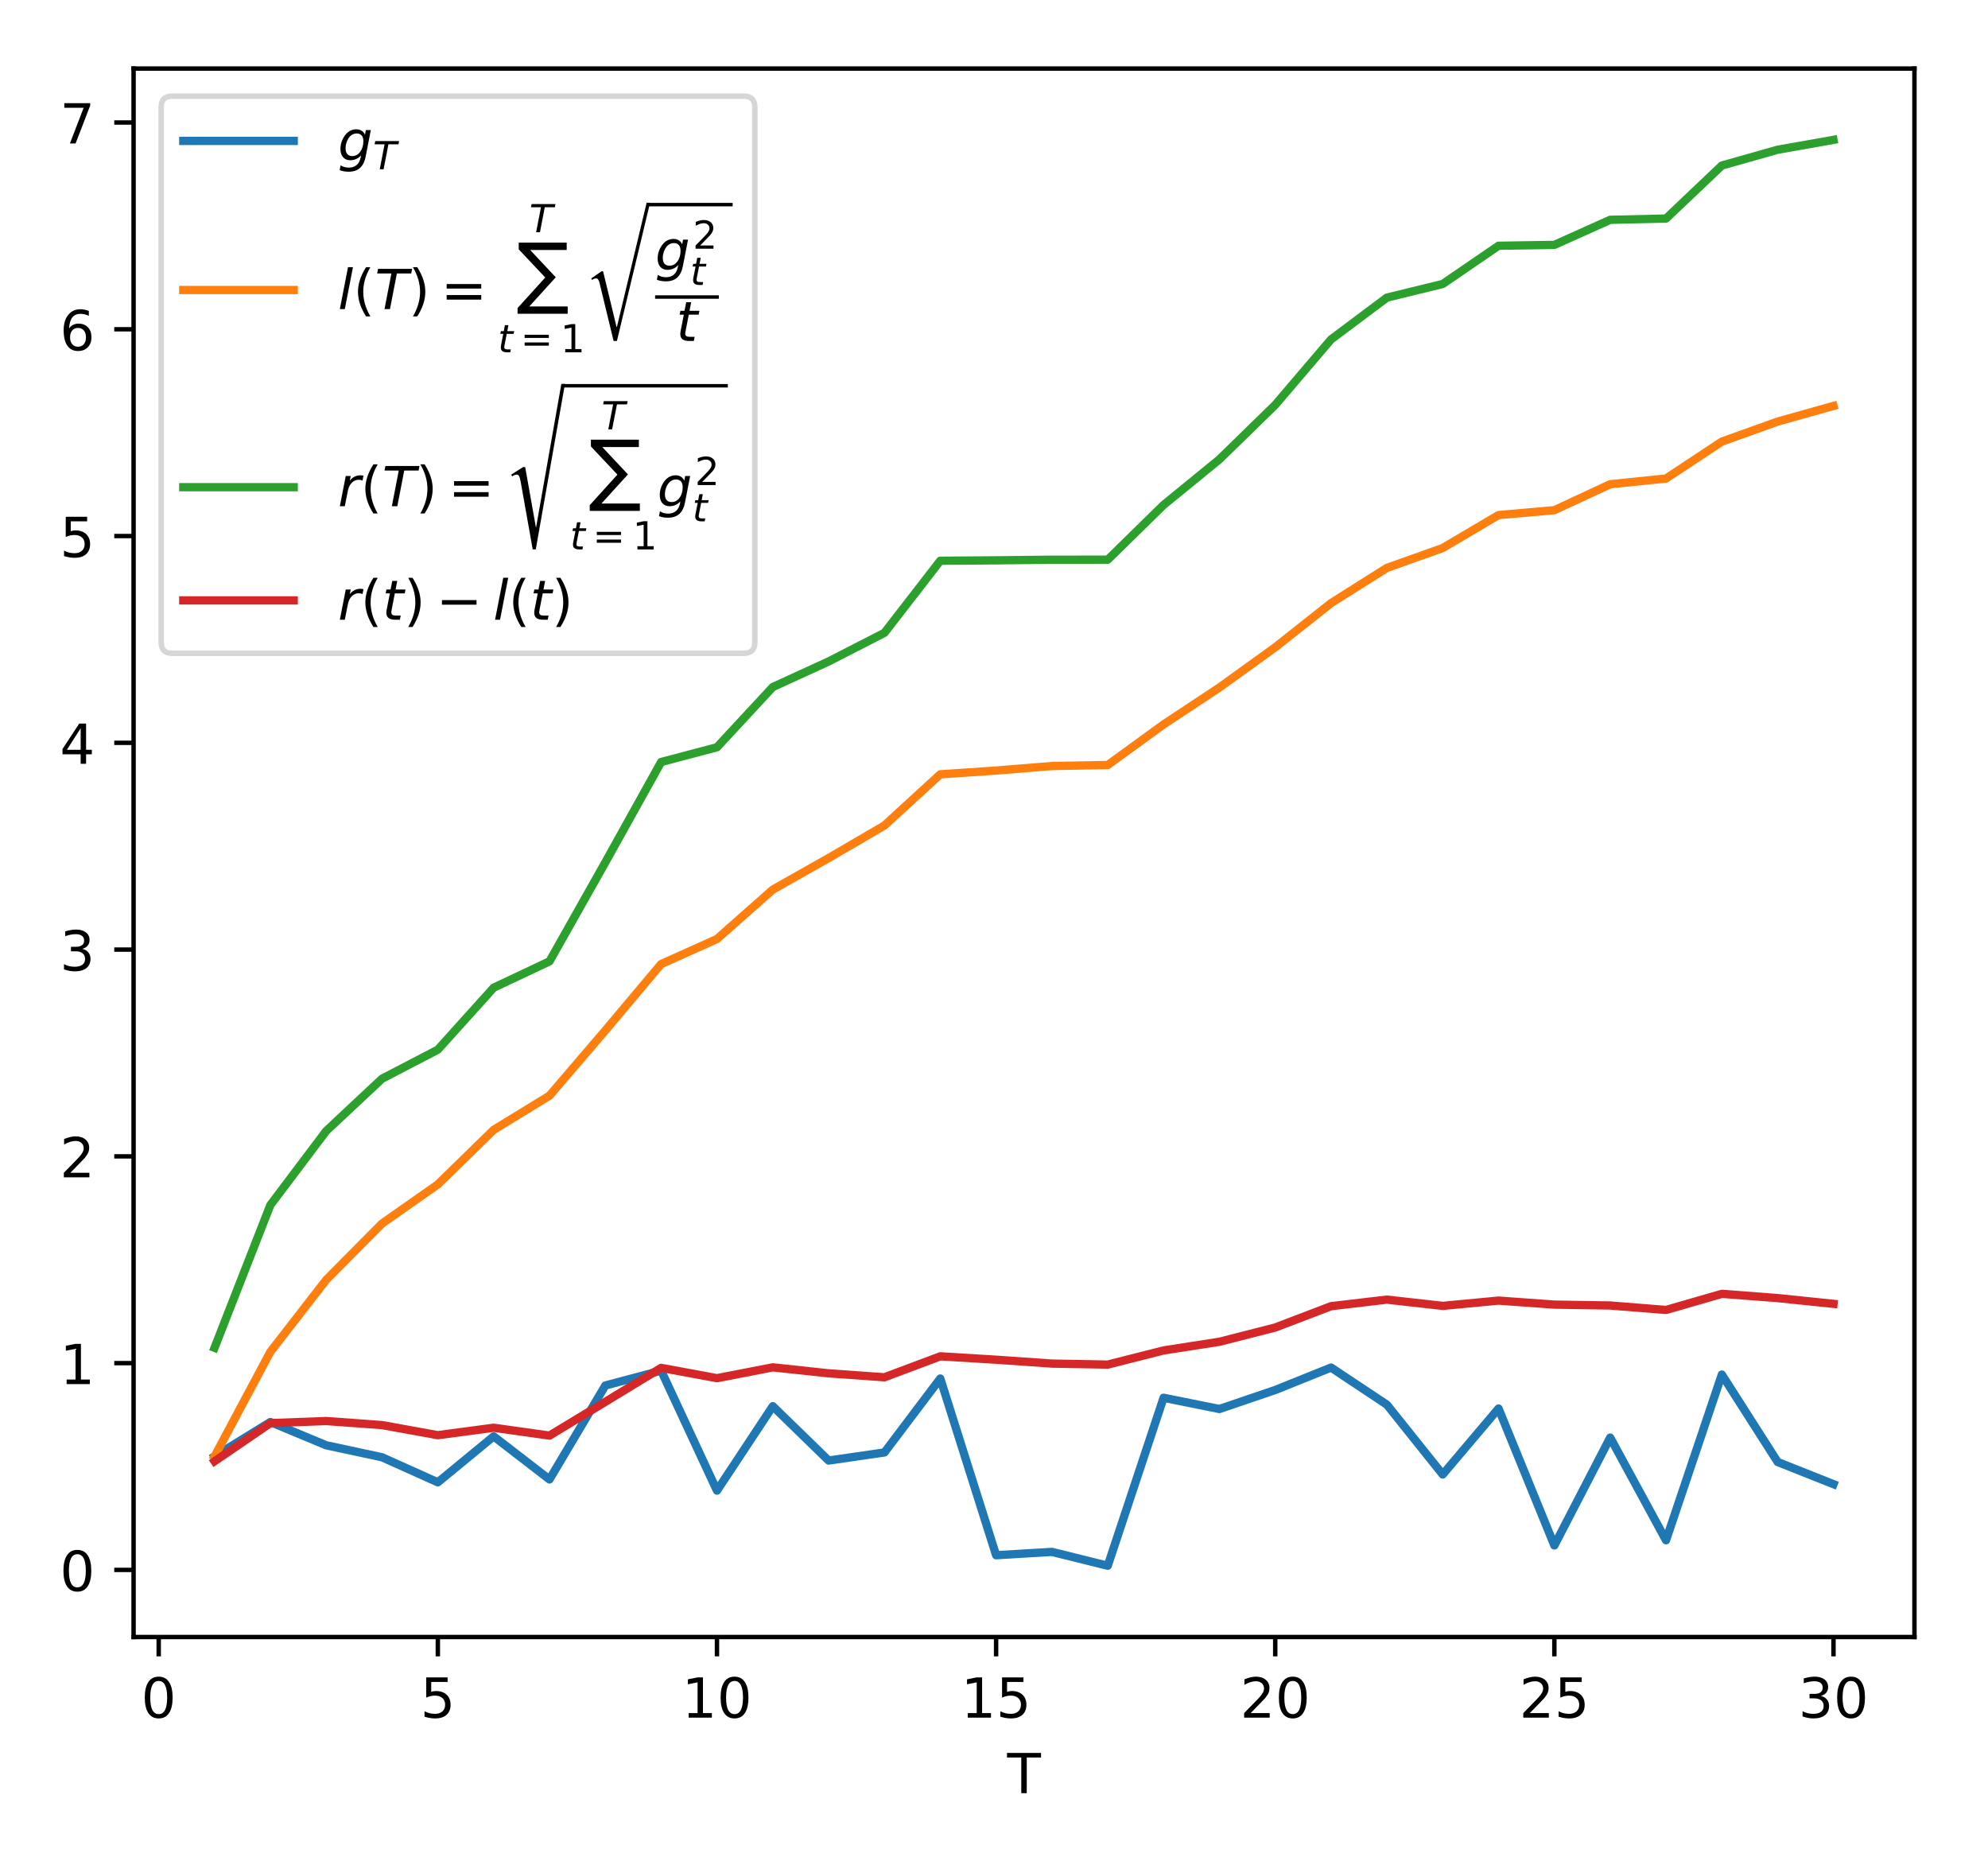
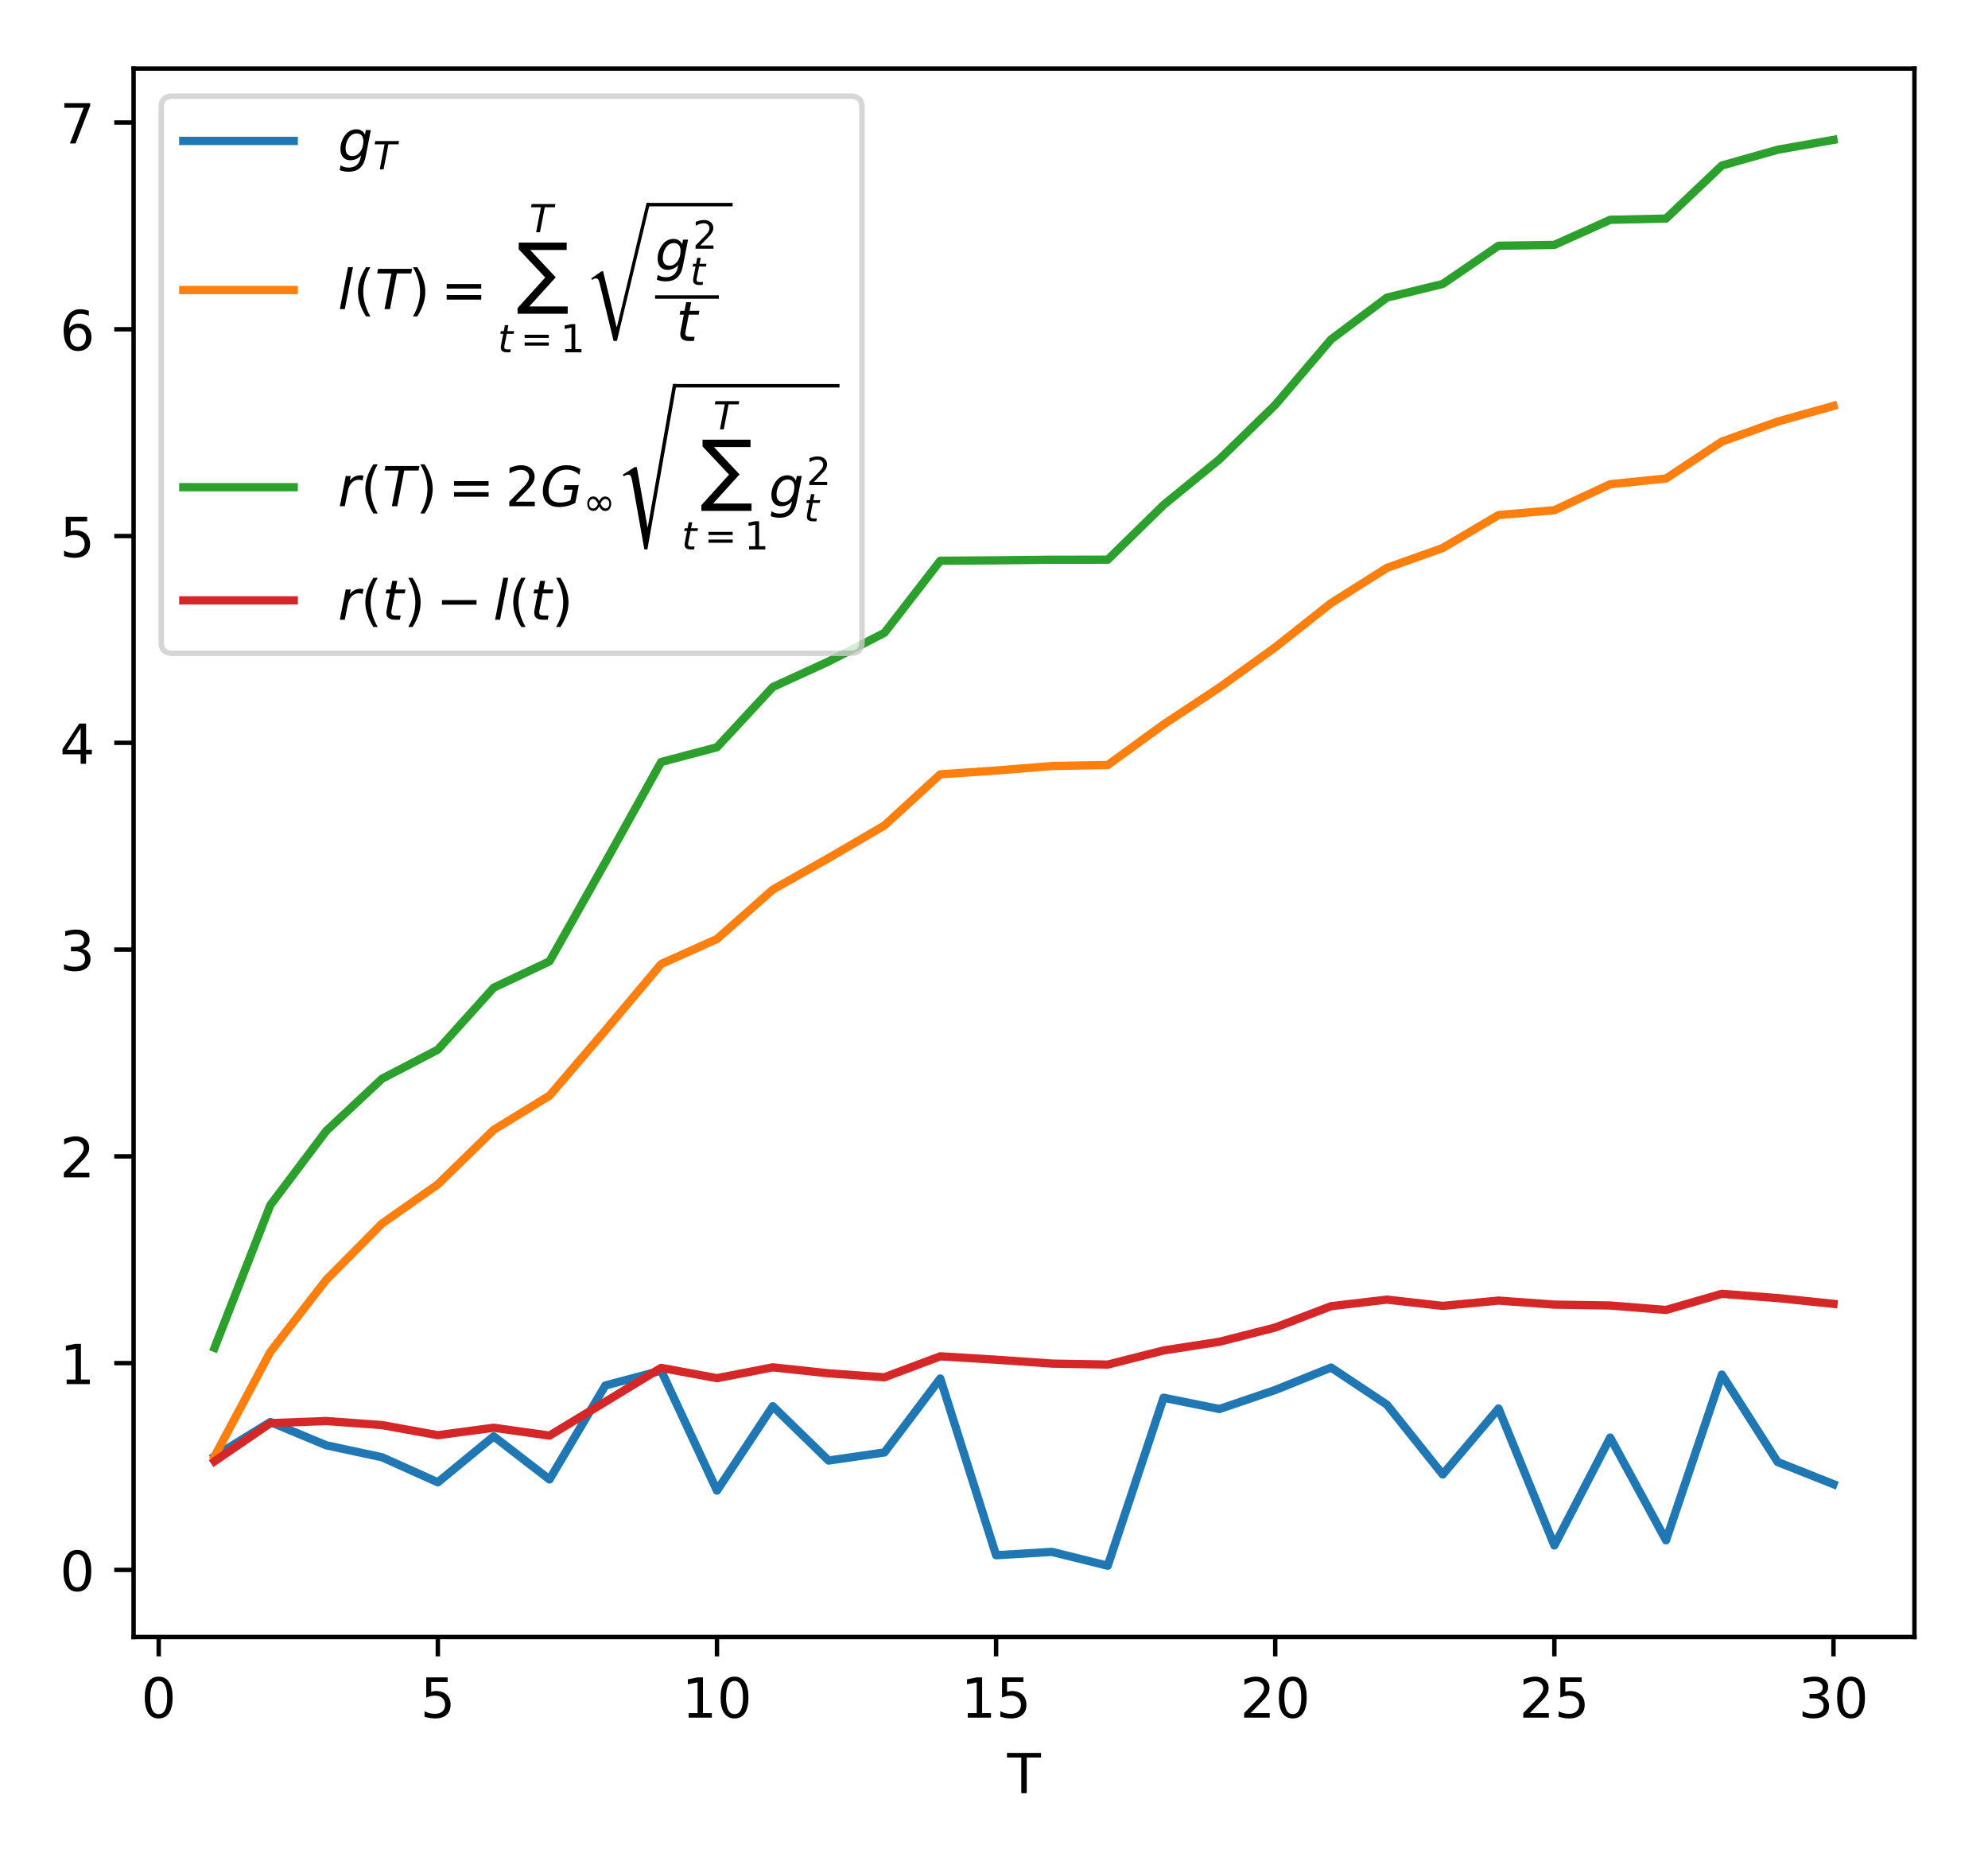
<svg xmlns="http://www.w3.org/2000/svg" xmlns:xlink="http://www.w3.org/1999/xlink" height="335.52pt" version="1.1" viewBox="0 0 360 335.52" width="360pt">
  <defs>
    <style type="text/css">
*{stroke-linecap:butt;stroke-linejoin:round;}
  </style>
  </defs>
  <g id="figure_1">
    <g id="patch_1">
      <path d="M 0 335.52  L 360 335.52  L 360 0  L 0 0  z " style="fill:#ffffff;" />
    </g>
    <g id="axes_1">
      <g id="patch_2">
        <path d="M 24.19 296.413  L 346.68 296.413  L 346.68 12.414  L 24.19 12.414  z " style="fill:#ffffff;" />
      </g>
      <g id="matplotlib.axis_1">
        <g id="xtick_1">
          <g id="line2d_1">
            <defs>
-               <path d="M 0 0  L 0 3.5  " id="m91c0a53d5a" style="stroke:#000000;stroke-width:0.8;" />
-             </defs>
-             <g>
-               <use style="stroke:#000000;stroke-width:0.8;" x="28.739" xlink:href="#m91c0a53d5a" y="296.413" />
+               <path d="M 0 0  L 0 3.5  " id="m182bbb24bb" style="stroke:#000000;stroke-width:0.8;" />
+             </defs>
+             <g>
+               <use style="stroke:#000000;stroke-width:0.8;" x="28.739" xlink:href="#m182bbb24bb" y="296.413" />
            </g>
          </g>
          <g id="text_1">
            <defs>
              <path d="M 31.781 66.406  Q 24.172 66.406 20.328 58.906  Q 16.5 51.422 16.5 36.375  Q 16.5 21.391 20.328 13.891  Q 24.172 6.391 31.781 6.391  Q 39.453 6.391 43.281 13.891  Q 47.125 21.391 47.125 36.375  Q 47.125 51.422 43.281 58.906  Q 39.453 66.406 31.781 66.406  z M 31.781 74.219  Q 44.047 74.219 50.516 64.516  Q 56.984 54.828 56.984 36.375  Q 56.984 17.969 50.516 8.266  Q 44.047 -1.422 31.781 -1.422  Q 19.531 -1.422 13.062 8.266  Q 6.594 17.969 6.594 36.375  Q 6.594 54.828 13.062 64.516  Q 19.531 74.219 31.781 74.219  z " id="DejaVuSans-48" />
            </defs>
            <g transform="translate(25.55798 311.0117)scale(0.1 -0.1)">
              <use xlink:href="#DejaVuSans-48" />
            </g>
          </g>
        </g>
        <g id="xtick_2">
          <g id="line2d_2">
            <g>
-               <use style="stroke:#000000;stroke-width:0.8;" x="79.286" xlink:href="#m91c0a53d5a" y="296.413" />
+               <use style="stroke:#000000;stroke-width:0.8;" x="79.286" xlink:href="#m182bbb24bb" y="296.413" />
            </g>
          </g>
          <g id="text_2">
            <defs>
              <path d="M 10.797 72.906  L 49.516 72.906  L 49.516 64.594  L 19.828 64.594  L 19.828 46.734  Q 21.969 47.469 24.109 47.828  Q 26.266 48.188 28.422 48.188  Q 40.625 48.188 47.75 41.5  Q 54.891 34.812 54.891 23.391  Q 54.891 11.625 47.562 5.094  Q 40.234 -1.422 26.906 -1.422  Q 22.312 -1.422 17.547 -0.641  Q 12.797 0.141 7.719 1.703  L 7.719 11.625  Q 12.109 9.234 16.797 8.062  Q 21.484 6.891 26.703 6.891  Q 35.156 6.891 40.078 11.328  Q 45.016 15.766 45.016 23.391  Q 45.016 31 40.078 35.438  Q 35.156 39.891 26.703 39.891  Q 22.75 39.891 18.812 39.016  Q 14.891 38.141 10.797 36.281  z " id="DejaVuSans-53" />
            </defs>
            <g transform="translate(76.105 311.0117)scale(0.1 -0.1)">
              <use xlink:href="#DejaVuSans-53" />
            </g>
          </g>
        </g>
        <g id="xtick_3">
          <g id="line2d_3">
            <g>
-               <use style="stroke:#000000;stroke-width:0.8;" x="129.833" xlink:href="#m91c0a53d5a" y="296.413" />
+               <use style="stroke:#000000;stroke-width:0.8;" x="129.833" xlink:href="#m182bbb24bb" y="296.413" />
            </g>
          </g>
          <g id="text_3">
            <defs>
              <path d="M 12.406 8.297  L 28.516 8.297  L 28.516 63.922  L 10.984 60.406  L 10.984 69.391  L 28.422 72.906  L 38.281 72.906  L 38.281 8.297  L 54.391 8.297  L 54.391 0  L 12.406 0  z " id="DejaVuSans-49" />
            </defs>
            <g transform="translate(123.4708 311.0117)scale(0.1 -0.1)">
              <use xlink:href="#DejaVuSans-49" />
              <use x="63.623" xlink:href="#DejaVuSans-48" />
            </g>
          </g>
        </g>
        <g id="xtick_4">
          <g id="line2d_4">
            <g>
-               <use style="stroke:#000000;stroke-width:0.8;" x="180.38" xlink:href="#m91c0a53d5a" y="296.413" />
+               <use style="stroke:#000000;stroke-width:0.8;" x="180.38" xlink:href="#m182bbb24bb" y="296.413" />
            </g>
          </g>
          <g id="text_4">
            <g transform="translate(174.0178 311.0117)scale(0.1 -0.1)">
              <use xlink:href="#DejaVuSans-49" />
              <use x="63.623" xlink:href="#DejaVuSans-53" />
            </g>
          </g>
        </g>
        <g id="xtick_5">
          <g id="line2d_5">
            <g>
-               <use style="stroke:#000000;stroke-width:0.8;" x="230.927" xlink:href="#m91c0a53d5a" y="296.413" />
+               <use style="stroke:#000000;stroke-width:0.8;" x="230.927" xlink:href="#m182bbb24bb" y="296.413" />
            </g>
          </g>
          <g id="text_5">
            <defs>
              <path d="M 19.188 8.297  L 53.609 8.297  L 53.609 0  L 7.328 0  L 7.328 8.297  Q 12.938 14.109 22.625 23.891  Q 32.328 33.688 34.812 36.531  Q 39.547 41.844 41.422 45.531  Q 43.312 49.219 43.312 52.781  Q 43.312 58.594 39.234 62.25  Q 35.156 65.922 28.609 65.922  Q 23.969 65.922 18.812 64.312  Q 13.672 62.703 7.812 59.422  L 7.812 69.391  Q 13.766 71.781 18.938 73  Q 24.125 74.219 28.422 74.219  Q 39.75 74.219 46.484 68.547  Q 53.219 62.891 53.219 53.422  Q 53.219 48.922 51.531 44.891  Q 49.859 40.875 45.406 35.406  Q 44.188 33.984 37.641 27.219  Q 31.109 20.453 19.188 8.297  z " id="DejaVuSans-50" />
            </defs>
            <g transform="translate(224.5648 311.0117)scale(0.1 -0.1)">
              <use xlink:href="#DejaVuSans-50" />
              <use x="63.623" xlink:href="#DejaVuSans-48" />
            </g>
          </g>
        </g>
        <g id="xtick_6">
          <g id="line2d_6">
            <g>
-               <use style="stroke:#000000;stroke-width:0.8;" x="281.474" xlink:href="#m91c0a53d5a" y="296.413" />
+               <use style="stroke:#000000;stroke-width:0.8;" x="281.474" xlink:href="#m182bbb24bb" y="296.413" />
            </g>
          </g>
          <g id="text_6">
            <g transform="translate(275.1118 311.0117)scale(0.1 -0.1)">
              <use xlink:href="#DejaVuSans-50" />
              <use x="63.623" xlink:href="#DejaVuSans-53" />
            </g>
          </g>
        </g>
        <g id="xtick_7">
          <g id="line2d_7">
            <g>
-               <use style="stroke:#000000;stroke-width:0.8;" x="332.021" xlink:href="#m91c0a53d5a" y="296.413" />
+               <use style="stroke:#000000;stroke-width:0.8;" x="332.021" xlink:href="#m182bbb24bb" y="296.413" />
            </g>
          </g>
          <g id="text_7">
            <defs>
              <path d="M 40.578 39.312  Q 47.656 37.797 51.625 33  Q 55.609 28.219 55.609 21.188  Q 55.609 10.406 48.188 4.484  Q 40.766 -1.422 27.094 -1.422  Q 22.516 -1.422 17.656 -0.516  Q 12.797 0.391 7.625 2.203  L 7.625 11.719  Q 11.719 9.328 16.594 8.109  Q 21.484 6.891 26.812 6.891  Q 36.078 6.891 40.938 10.547  Q 45.797 14.203 45.797 21.188  Q 45.797 27.641 41.281 31.266  Q 36.766 34.906 28.719 34.906  L 20.219 34.906  L 20.219 43.016  L 29.109 43.016  Q 36.375 43.016 40.234 45.922  Q 44.094 48.828 44.094 54.297  Q 44.094 59.906 40.109 62.906  Q 36.141 65.922 28.719 65.922  Q 24.656 65.922 20.016 65.031  Q 15.375 64.156 9.812 62.312  L 9.812 71.094  Q 15.438 72.656 20.344 73.438  Q 25.25 74.219 29.594 74.219  Q 40.828 74.219 47.359 69.109  Q 53.906 64.016 53.906 55.328  Q 53.906 49.266 50.438 45.094  Q 46.969 40.922 40.578 39.312  z " id="DejaVuSans-51" />
            </defs>
            <g transform="translate(325.6589 311.0117)scale(0.1 -0.1)">
              <use xlink:href="#DejaVuSans-51" />
              <use x="63.623" xlink:href="#DejaVuSans-48" />
            </g>
          </g>
        </g>
        <g id="text_8">
          <defs>
            <path d="M -0.297 72.906  L 61.375 72.906  L 61.375 64.594  L 35.5 64.594  L 35.5 0  L 25.594 0  L 25.594 64.594  L -0.297 64.594  z " id="DejaVuSans-84" />
          </defs>
          <g transform="translate(182.3811 324.6898)scale(0.1 -0.1)">
            <use xlink:href="#DejaVuSans-84" />
          </g>
        </g>
      </g>
      <g id="matplotlib.axis_2">
        <g id="ytick_1">
          <g id="line2d_8">
            <defs>
-               <path d="M 0 0  L -3.5 0  " id="ma264f936ad" style="stroke:#000000;stroke-width:0.8;" />
-             </defs>
-             <g>
-               <use style="stroke:#000000;stroke-width:0.8;" x="24.19" xlink:href="#ma264f936ad" y="284.261" />
+               <path d="M 0 0  L -3.5 0  " id="mca39d4362b" style="stroke:#000000;stroke-width:0.8;" />
+             </defs>
+             <g>
+               <use style="stroke:#000000;stroke-width:0.8;" x="24.19" xlink:href="#mca39d4362b" y="284.261" />
            </g>
          </g>
          <g id="text_9">
            <g transform="translate(10.8275 288.0604)scale(0.1 -0.1)">
              <use xlink:href="#DejaVuSans-48" />
            </g>
          </g>
        </g>
        <g id="ytick_2">
          <g id="line2d_9">
            <g>
-               <use style="stroke:#000000;stroke-width:0.8;" x="24.19" xlink:href="#ma264f936ad" y="246.821" />
+               <use style="stroke:#000000;stroke-width:0.8;" x="24.19" xlink:href="#mca39d4362b" y="246.821" />
            </g>
          </g>
          <g id="text_10">
            <g transform="translate(10.8275 250.6199)scale(0.1 -0.1)">
              <use xlink:href="#DejaVuSans-49" />
            </g>
          </g>
        </g>
        <g id="ytick_3">
          <g id="line2d_10">
            <g>
-               <use style="stroke:#000000;stroke-width:0.8;" x="24.19" xlink:href="#ma264f936ad" y="209.38" />
+               <use style="stroke:#000000;stroke-width:0.8;" x="24.19" xlink:href="#mca39d4362b" y="209.38" />
            </g>
          </g>
          <g id="text_11">
            <g transform="translate(10.8275 213.1795)scale(0.1 -0.1)">
              <use xlink:href="#DejaVuSans-50" />
            </g>
          </g>
        </g>
        <g id="ytick_4">
          <g id="line2d_11">
            <g>
-               <use style="stroke:#000000;stroke-width:0.8;" x="24.19" xlink:href="#ma264f936ad" y="171.94" />
+               <use style="stroke:#000000;stroke-width:0.8;" x="24.19" xlink:href="#mca39d4362b" y="171.94" />
            </g>
          </g>
          <g id="text_12">
            <g transform="translate(10.8275 175.739)scale(0.1 -0.1)">
              <use xlink:href="#DejaVuSans-51" />
            </g>
          </g>
        </g>
        <g id="ytick_5">
          <g id="line2d_12">
            <g>
-               <use style="stroke:#000000;stroke-width:0.8;" x="24.19" xlink:href="#ma264f936ad" y="134.499" />
+               <use style="stroke:#000000;stroke-width:0.8;" x="24.19" xlink:href="#mca39d4362b" y="134.499" />
            </g>
          </g>
          <g id="text_13">
            <defs>
              <path d="M 37.797 64.312  L 12.891 25.391  L 37.797 25.391  z M 35.203 72.906  L 47.609 72.906  L 47.609 25.391  L 58.016 25.391  L 58.016 17.188  L 47.609 17.188  L 47.609 0  L 37.797 0  L 37.797 17.188  L 4.891 17.188  L 4.891 26.703  z " id="DejaVuSans-52" />
            </defs>
            <g transform="translate(10.8275 138.2985)scale(0.1 -0.1)">
              <use xlink:href="#DejaVuSans-52" />
            </g>
          </g>
        </g>
        <g id="ytick_6">
          <g id="line2d_13">
            <g>
-               <use style="stroke:#000000;stroke-width:0.8;" x="24.19" xlink:href="#ma264f936ad" y="97.059" />
+               <use style="stroke:#000000;stroke-width:0.8;" x="24.19" xlink:href="#mca39d4362b" y="97.059" />
            </g>
          </g>
          <g id="text_14">
            <g transform="translate(10.8275 100.858)scale(0.1 -0.1)">
              <use xlink:href="#DejaVuSans-53" />
            </g>
          </g>
        </g>
        <g id="ytick_7">
          <g id="line2d_14">
            <g>
-               <use style="stroke:#000000;stroke-width:0.8;" x="24.19" xlink:href="#ma264f936ad" y="59.618" />
+               <use style="stroke:#000000;stroke-width:0.8;" x="24.19" xlink:href="#mca39d4362b" y="59.618" />
            </g>
          </g>
          <g id="text_15">
            <defs>
              <path d="M 33.016 40.375  Q 26.375 40.375 22.484 35.828  Q 18.609 31.297 18.609 23.391  Q 18.609 15.531 22.484 10.953  Q 26.375 6.391 33.016 6.391  Q 39.656 6.391 43.531 10.953  Q 47.406 15.531 47.406 23.391  Q 47.406 31.297 43.531 35.828  Q 39.656 40.375 33.016 40.375  z M 52.594 71.297  L 52.594 62.312  Q 48.875 64.062 45.094 64.984  Q 41.312 65.922 37.594 65.922  Q 27.828 65.922 22.672 59.328  Q 17.531 52.734 16.797 39.406  Q 19.672 43.656 24.016 45.922  Q 28.375 48.188 33.594 48.188  Q 44.578 48.188 50.953 41.516  Q 57.328 34.859 57.328 23.391  Q 57.328 12.156 50.688 5.359  Q 44.047 -1.422 33.016 -1.422  Q 20.359 -1.422 13.672 8.266  Q 6.984 17.969 6.984 36.375  Q 6.984 53.656 15.188 63.938  Q 23.391 74.219 37.203 74.219  Q 40.922 74.219 44.703 73.484  Q 48.484 72.75 52.594 71.297  z " id="DejaVuSans-54" />
            </defs>
            <g transform="translate(10.8275 63.41749)scale(0.1 -0.1)">
              <use xlink:href="#DejaVuSans-54" />
            </g>
          </g>
        </g>
        <g id="ytick_8">
          <g id="line2d_15">
            <g>
-               <use style="stroke:#000000;stroke-width:0.8;" x="24.19" xlink:href="#ma264f936ad" y="22.178" />
+               <use style="stroke:#000000;stroke-width:0.8;" x="24.19" xlink:href="#mca39d4362b" y="22.178" />
            </g>
          </g>
          <g id="text_16">
            <defs>
              <path d="M 8.203 72.906  L 55.078 72.906  L 55.078 68.703  L 28.609 0  L 18.312 0  L 43.219 64.594  L 8.203 64.594  z " id="DejaVuSans-55" />
            </defs>
            <g transform="translate(10.8275 25.97699)scale(0.1 -0.1)">
              <use xlink:href="#DejaVuSans-55" />
            </g>
          </g>
        </g>
      </g>
      <g id="line2d_16">
-         <path clip-path="url(#p76e4da4671)" d="M 38.849 263.713  L 48.958 257.484  L 59.067 261.693  L 69.177 263.861  L 79.286 268.399  L 89.396 260.079  L 99.505 267.878  L 109.614 250.873  L 119.724 248.181  L 129.833 269.905  L 139.943 254.619  L 150.052 264.459  L 160.161 262.993  L 170.271 249.606  L 180.38 281.602  L 190.49 280.999  L 200.599 283.504  L 210.709 253.088  L 220.818 255.127  L 230.927 251.688  L 241.037 247.621  L 251.146 254.34  L 261.256 266.983  L 271.365 255.038  L 281.474 279.833  L 291.584 260.302  L 301.693 278.894  L 311.803 248.892  L 321.912 264.723  L 332.021 268.736  " style="fill:none;stroke:#1f77b4;stroke-linecap:square;stroke-width:1.5;" />
+         <path clip-path="url(#p4f2dfad7e4)" d="M 38.849 263.713  L 48.958 257.484  L 59.067 261.693  L 69.177 263.861  L 79.286 268.399  L 89.396 260.079  L 99.505 267.878  L 109.614 250.873  L 119.724 248.181  L 129.833 269.905  L 139.943 254.619  L 150.052 264.459  L 160.161 262.993  L 170.271 249.606  L 180.38 281.602  L 190.49 280.999  L 200.599 283.504  L 210.709 253.088  L 220.818 255.127  L 230.927 251.688  L 241.037 247.621  L 251.146 254.34  L 261.256 266.983  L 271.365 255.038  L 281.474 279.833  L 291.584 260.302  L 301.693 278.894  L 311.803 248.892  L 321.912 264.723  L 332.021 268.736  " style="fill:none;stroke:#1f77b4;stroke-linecap:square;stroke-width:1.5;" />
      </g>
      <g id="line2d_17">
-         <path clip-path="url(#p76e4da4671)" d="M 38.849 263.713  L 48.958 244.779  L 59.067 231.75  L 69.177 221.549  L 79.286 214.456  L 89.396 204.583  L 99.505 198.391  L 109.614 186.586  L 119.724 174.56  L 129.833 170.02  L 139.943 161.082  L 150.052 155.366  L 160.161 149.467  L 170.271 140.205  L 180.38 139.519  L 190.49 138.703  L 200.599 138.519  L 210.709 131.172  L 220.818 124.488  L 230.927 117.204  L 241.037 109.209  L 251.146 102.829  L 261.256 99.227  L 271.365 93.261  L 281.474 92.376  L 291.584 87.677  L 301.693 86.644  L 311.803 79.96  L 321.912 76.332  L 332.021 73.497  " style="fill:none;stroke:#ff7f0e;stroke-linecap:square;stroke-width:1.5;" />
+         <path clip-path="url(#p4f2dfad7e4)" d="M 38.849 263.713  L 48.958 244.779  L 59.067 231.75  L 69.177 221.549  L 79.286 214.456  L 89.396 204.583  L 99.505 198.391  L 109.614 186.586  L 119.724 174.56  L 129.833 170.02  L 139.943 161.082  L 150.052 155.366  L 160.161 149.467  L 170.271 140.205  L 180.38 139.519  L 190.49 138.703  L 200.599 138.519  L 210.709 131.172  L 220.818 124.488  L 230.927 117.204  L 241.037 109.209  L 251.146 102.829  L 261.256 99.227  L 271.365 93.261  L 281.474 92.376  L 291.584 87.677  L 301.693 86.644  L 311.803 79.96  L 321.912 76.332  L 332.021 73.497  " style="fill:none;stroke:#ff7f0e;stroke-linecap:square;stroke-width:1.5;" />
      </g>
      <g id="line2d_18">
-         <path clip-path="url(#p76e4da4671)" d="M 38.849 244.044  L 48.958 218.2  L 59.067 204.793  L 69.177 195.326  L 79.286 190.063  L 89.396 178.841  L 99.505 174.072  L 109.614 156.151  L 119.724 137.977  L 129.833 135.303  L 139.943 124.403  L 150.052 119.772  L 160.161 114.587  L 170.271 101.532  L 180.38 101.458  L 190.49 101.346  L 200.599 101.34  L 210.709 91.433  L 220.818 83.178  L 230.927 73.313  L 241.037 61.457  L 251.146 53.889  L 261.256 51.42  L 271.365 44.498  L 281.474 44.341  L 291.584 39.801  L 301.693 39.576  L 311.803 29.972  L 321.912 27.112  L 332.021 25.323  " style="fill:none;stroke:#2ca02c;stroke-linecap:square;stroke-width:1.5;" />
+         <path clip-path="url(#p4f2dfad7e4)" d="M 38.849 244.044  L 48.958 218.2  L 59.067 204.793  L 69.177 195.326  L 79.286 190.063  L 89.396 178.841  L 99.505 174.072  L 109.614 156.151  L 119.724 137.977  L 129.833 135.303  L 139.943 124.403  L 150.052 119.772  L 160.161 114.587  L 170.271 101.532  L 180.38 101.458  L 190.49 101.346  L 200.599 101.34  L 210.709 91.433  L 220.818 83.178  L 230.927 73.313  L 241.037 61.457  L 251.146 53.889  L 261.256 51.42  L 271.365 44.498  L 281.474 44.341  L 291.584 39.801  L 301.693 39.576  L 311.803 29.972  L 321.912 27.112  L 332.021 25.323  " style="fill:none;stroke:#2ca02c;stroke-linecap:square;stroke-width:1.5;" />
      </g>
      <g id="line2d_19">
-         <path clip-path="url(#p76e4da4671)" d="M 38.849 264.592  L 48.958 257.682  L 59.067 257.305  L 69.177 258.038  L 79.286 259.869  L 89.396 258.519  L 99.505 259.942  L 109.614 253.826  L 119.724 247.679  L 129.833 249.544  L 139.943 247.582  L 150.052 248.667  L 160.161 249.381  L 170.271 245.588  L 180.38 246.2  L 190.49 246.904  L 200.599 247.082  L 210.709 244.522  L 220.818 242.951  L 230.927 240.37  L 241.037 236.509  L 251.146 235.321  L 261.256 236.455  L 271.365 235.497  L 281.474 236.226  L 291.584 236.385  L 301.693 237.193  L 311.803 234.273  L 321.912 235.042  L 332.021 236.087  " style="fill:none;stroke:#d62728;stroke-linecap:square;stroke-width:1.5;" />
+         <path clip-path="url(#p4f2dfad7e4)" d="M 38.849 264.592  L 48.958 257.682  L 59.067 257.305  L 69.177 258.038  L 79.286 259.869  L 89.396 258.519  L 99.505 259.942  L 109.614 253.826  L 119.724 247.679  L 129.833 249.544  L 139.943 247.582  L 150.052 248.667  L 160.161 249.381  L 170.271 245.588  L 180.38 246.2  L 190.49 246.904  L 200.599 247.082  L 210.709 244.522  L 220.818 242.951  L 230.927 240.37  L 241.037 236.509  L 251.146 235.321  L 261.256 236.455  L 271.365 235.497  L 281.474 236.226  L 291.584 236.385  L 301.693 237.193  L 311.803 234.273  L 321.912 235.042  L 332.021 236.087  " style="fill:none;stroke:#d62728;stroke-linecap:square;stroke-width:1.5;" />
      </g>
      <g id="patch_3">
        <path d="M 24.19 296.413  L 24.19 12.414  " style="fill:none;stroke:#000000;stroke-linecap:square;stroke-linejoin:miter;stroke-width:0.8;" />
      </g>
      <g id="patch_4">
        <path d="M 346.68 296.413  L 346.68 12.414  " style="fill:none;stroke:#000000;stroke-linecap:square;stroke-linejoin:miter;stroke-width:0.8;" />
      </g>
      <g id="patch_5">
        <path d="M 24.19 296.413  L 346.68 296.413  " style="fill:none;stroke:#000000;stroke-linecap:square;stroke-linejoin:miter;stroke-width:0.8;" />
      </g>
      <g id="patch_6">
        <path d="M 24.19 12.414  L 346.68 12.414  " style="fill:none;stroke:#000000;stroke-linecap:square;stroke-linejoin:miter;stroke-width:0.8;" />
      </g>
      <g id="legend_1">
        <g id="patch_7">
-           <path d="M 31.19 118.291  L 134.69 118.291  Q 136.69 118.291 136.69 116.291  L 136.69 19.414  Q 136.69 17.414 134.69 17.414  L 31.19 17.414  Q 29.19 17.414 29.19 19.414  L 29.19 116.291  Q 29.19 118.291 31.19 118.291  z " style="fill:#ffffff;opacity:0.8;stroke:#cccccc;stroke-linejoin:miter;" />
+           <path d="M 31.19 118.291  L 154.09 118.291  Q 156.09 118.291 156.09 116.291  L 156.09 19.414  Q 156.09 17.414 154.09 17.414  L 31.19 17.414  Q 29.19 17.414 29.19 19.414  L 29.19 116.291  Q 29.19 118.291 31.19 118.291  z " style="fill:#ffffff;opacity:0.8;stroke:#cccccc;stroke-linejoin:miter;" />
        </g>
        <g id="line2d_20">
          <path d="M 33.19 25.513  L 53.19 25.513  " style="fill:none;stroke:#1f77b4;stroke-linecap:square;stroke-width:1.5;" />
        </g>
        <g id="line2d_21" />
        <g id="text_17">
          <defs>
            <path d="M 59.625 54.688  L 50.297 6.781  Q 47.609 -7.125 40.016 -13.953  Q 32.422 -20.797 19.578 -20.797  Q 14.844 -20.797 10.781 -20.094  Q 6.734 -19.391 3.219 -17.922  L 4.891 -9.188  Q 8.203 -11.328 11.906 -12.344  Q 15.625 -13.375 19.828 -13.375  Q 28.375 -13.375 33.859 -8.703  Q 39.359 -4.047 41.109 4.688  L 41.891 8.797  Q 38.141 4.5 33.156 2.25  Q 28.172 0 22.406 0  Q 14.109 0 9.344 5.484  Q 4.594 10.984 4.594 20.609  Q 4.594 28.172 7.469 35.422  Q 10.359 42.672 15.578 48.297  Q 19.047 52 23.656 54  Q 28.266 56 33.297 56  Q 38.812 56 42.906 53.438  Q 47.016 50.875 49.031 46.188  L 50.594 54.688  z M 46.094 34.625  Q 46.094 41.266 42.969 44.875  Q 39.844 48.484 34.078 48.484  Q 30.516 48.484 27.297 47.062  Q 24.078 45.656 21.781 43.109  Q 18.062 38.922 15.984 33.234  Q 13.922 27.547 13.922 21.484  Q 13.922 14.75 17.062 11.125  Q 20.219 7.516 26.125 7.516  Q 34.672 7.516 40.375 15.25  Q 46.094 23 46.094 34.625  z " id="DejaVuSans-Oblique-103" />
            <path d="M 5.906 72.906  L 67.578 72.906  L 66.016 64.594  L 39.984 64.594  L 27.484 0  L 17.578 0  L 30.078 64.594  L 4.297 64.594  z " id="DejaVuSans-Oblique-84" />
          </defs>
          <g transform="translate(61.19 29.01268)scale(0.1 -0.1)">
            <use xlink:href="#DejaVuSans-Oblique-103" />
            <use transform="translate(63.47656 -16.40625)scale(0.7)" xlink:href="#DejaVuSans-Oblique-84" />
          </g>
        </g>
        <g id="line2d_22">
          <path d="M 33.19 52.513  L 53.19 52.513  " style="fill:none;stroke:#ff7f0e;stroke-linecap:square;stroke-width:1.5;" />
        </g>
        <g id="line2d_23" />
        <g id="text_18">
          <defs>
            <path d="M 18.312 75.984  L 27.297 75.984  L 12.5 0  L 3.516 0  z " id="DejaVuSans-Oblique-108" />
            <path d="M 31 75.875  Q 24.469 64.656 21.281 53.656  Q 18.109 42.672 18.109 31.391  Q 18.109 20.125 21.312 9.062  Q 24.516 -2 31 -13.188  L 23.188 -13.188  Q 15.875 -1.703 12.234 9.375  Q 8.594 20.453 8.594 31.391  Q 8.594 42.281 12.203 53.312  Q 15.828 64.359 23.188 75.875  z " id="DejaVuSans-40" />
            <path d="M 8.016 75.875  L 15.828 75.875  Q 23.141 64.359 26.781 53.312  Q 30.422 42.281 30.422 31.391  Q 30.422 20.453 26.781 9.375  Q 23.141 -1.703 15.828 -13.188  L 8.016 -13.188  Q 14.5 -2 17.703 9.062  Q 20.906 20.125 20.906 31.391  Q 20.906 42.672 17.703 53.656  Q 14.5 64.656 8.016 75.875  z " id="DejaVuSans-41" />
            <path d="M 10.594 45.406  L 73.188 45.406  L 73.188 37.203  L 10.594 37.203  z M 10.594 25.484  L 73.188 25.484  L 73.188 17.188  L 10.594 17.188  z " id="DejaVuSans-61" />
            <path d="M 3.812 101.703  L 90.672 101.703  L 90.672 88.375  L 24.469 88.375  L 70.844 38.875  L 22.953 -13.875  L 92.484 -13.875  L 92.484 -27.156  L 1.703 -27.156  L 1.703 -16.844  L 51.812 38.484  L 3.812 89.5  z " id="DejaVuSansDisplay-8721" />
            <path d="M 42.281 54.688  L 40.922 47.703  L 23 47.703  L 17.188 18.016  Q 16.891 16.359 16.75 15.234  Q 16.609 14.109 16.609 13.484  Q 16.609 10.359 18.484 8.938  Q 20.359 7.516 24.516 7.516  L 33.594 7.516  L 32.078 0  L 23.484 0  Q 15.484 0 11.547 3.125  Q 7.625 6.25 7.625 12.594  Q 7.625 13.719 7.766 15.062  Q 7.906 16.406 8.203 18.016  L 14.016 47.703  L 6.391 47.703  L 7.812 54.688  L 15.281 54.688  L 18.312 70.219  L 27.297 70.219  L 24.312 54.688  z " id="DejaVuSans-Oblique-116" />
            <path d="M 115.703 205.594  L 56.703 -40.406  L 50.797 -40.406  L 25.797 62.797  Q 24.797 66.797 23.391 68.891  Q 22 71 19.406 71  Q 16.094 71 12.5 68.203  L 11 70.906  L 29.297 83.594  L 32.094 83.594  L 56 -15.297  L 56.703 -15.297  L 109.594 205.594  z " id="STIXSizeTwoSym-Regular-8730" />
          </defs>
          <g transform="translate(61.19 56.01268)scale(0.1 -0.1)">
            <use transform="translate(0 0.40625)" xlink:href="#DejaVuSans-Oblique-108" />
            <use transform="translate(27.7832 0.40625)" xlink:href="#DejaVuSans-40" />
            <use transform="translate(66.79688 0.40625)" xlink:href="#DejaVuSans-Oblique-84" />
            <use transform="translate(127.8809 0.40625)" xlink:href="#DejaVuSans-41" />
            <use transform="translate(186.377 0.40625)" xlink:href="#DejaVuSans-61" />
            <use transform="translate(346.6484 139.6094)scale(0.7)" xlink:href="#DejaVuSans-Oblique-84" />
            <use transform="translate(323.6484 19.15625)" xlink:href="#DejaVuSansDisplay-8721" />
            <use transform="translate(289.6484 -77.78437)scale(0.7)" xlink:href="#DejaVuSans-Oblique-116" />
            <use transform="translate(330.7324 -77.78437)scale(0.7)" xlink:href="#DejaVuSans-61" />
            <use transform="translate(403.0225 -77.78437)scale(0.7)" xlink:href="#DejaVuSans-49" />
            <use transform="translate(447.5586 -16.17188)scale(1.017467)" xlink:href="#STIXSizeTwoSym-Regular-8730" />
            <use transform="translate(574.408 71.51562)" xlink:href="#DejaVuSans-Oblique-103" />
            <use transform="translate(642.5345 109.7969)scale(0.7)" xlink:href="#DejaVuSans-50" />
            <use transform="translate(637.8846 44.17188)scale(0.7)" xlink:href="#DejaVuSans-Oblique-116" />
            <use transform="translate(612.408 -57.29688)" xlink:href="#DejaVuSans-Oblique-116" />
            <path d="M 561.908 186.5  L 561.908 192.75  L 714.805 192.75  L 714.805 186.5  L 561.908 186.5  z " />
            <path d="M 574.408 19.172  L 574.408 25.422  L 689.805 25.422  L 689.805 19.172  L 574.408 19.172  z " />
          </g>
        </g>
        <g id="line2d_24">
          <path d="M 33.19 88.213  L 53.19 88.213  " style="fill:none;stroke:#2ca02c;stroke-linecap:square;stroke-width:1.5;" />
        </g>
        <g id="line2d_25" />
        <g id="text_19">
          <defs>
            <path d="M 44.578 46.391  Q 43.219 47.125 41.453 47.516  Q 39.703 47.906 37.703 47.906  Q 30.516 47.906 25.141 42.453  Q 19.781 37.016 18.016 27.875  L 12.5 0  L 3.516 0  L 14.203 54.688  L 23.188 54.688  L 21.484 46.188  Q 25.047 50.922 30 53.453  Q 34.969 56 40.578 56  Q 42.047 56 43.453 55.828  Q 44.875 55.672 46.297 55.281  z " id="DejaVuSans-Oblique-114" />
+             <path d="M 54.594 10.891  L 58.406 29.984  L 42.188 29.984  L 43.703 38.094  L 69.578 38.094  L 63.281 6  Q 56.781 2.438 49.109 0.5  Q 41.453 -1.422 33.688 -1.422  Q 19.969 -1.422 12.234 6.188  Q 4.5 13.812 4.5 27.391  Q 4.5 38.672 9.203 48.844  Q 13.922 59.031 22.219 65.828  Q 27.438 70.062 33.641 72.141  Q 39.844 74.219 47.406 74.219  Q 54.25 74.219 60.516 72.484  Q 66.797 70.75 72.516 67.281  L 70.516 56.781  Q 66.109 61.375 60.203 63.797  Q 54.297 66.219 47.609 66.219  Q 39.844 66.219 33.938 63.25  Q 28.031 60.297 23.391 54.109  Q 19.438 48.828 17.156 41.672  Q 14.891 34.516 14.891 27.094  Q 14.891 16.891 20.109 11.734  Q 25.344 6.594 35.688 6.594  Q 40.875 6.594 45.703 7.688  Q 50.531 8.797 54.594 10.891  z " id="DejaVuSans-Oblique-71" />
+             <path d="M 45.562 17.047  Q 44.047 18.797 41.656 22.906  Q 38.375 17.047 35.5 14.453  Q 31.891 11.328 26.266 11.328  Q 19.672 11.328 15.328 16.266  Q 10.75 21.438 10.75 29.984  Q 10.75 38.188 15.328 43.75  Q 19.438 48.688 26.375 48.688  Q 29.938 48.688 32.562 47.219  Q 35.641 45.609 37.75 42.828  Q 39.703 40.328 41.656 36.969  Q 44.922 42.828 47.797 45.406  Q 51.422 48.531 57.031 48.531  Q 63.625 48.531 67.969 43.609  Q 72.562 38.422 72.562 29.891  Q 72.562 21.688 67.969 16.109  Q 63.875 11.188 56.938 11.188  Q 53.375 11.188 50.734 12.641  Q 48.094 13.969 45.562 17.047  z M 25.734 17.719  Q 33.797 17.719 38.625 29.438  Q 32.422 42.234 25.734 42.234  Q 20.844 42.234 18.359 38.719  Q 15.672 34.969 15.672 29.984  Q 15.672 24.516 18.359 21.141  Q 21.094 17.719 25.734 17.719  z M 57.562 42.141  Q 50.297 42.141 44.672 30.422  Q 50.828 17.625 57.562 17.625  Q 62.453 17.625 64.938 21.141  Q 67.625 24.906 67.625 29.891  Q 67.625 35.359 64.938 38.719  Q 62.203 42.141 57.562 42.141  z " id="DejaVuSans-8734" />
            <path d="M 111 256.5  L 56.797 -51  L 51.094 -51  L 28.594 75.406  Q 27.406 81.906 25.906 84.906  Q 24.406 87.906 21.5 87.906  Q 16.906 87.906 13 84.594  L 11.203 88  L 33.203 101.906  L 37.094 101.906  L 57 -9.906  L 57.406 -9.906  L 104.297 256.5  z " id="STIXSizeThreeSym-Regular-8730" />
          </defs>
          <g transform="translate(61.19 91.71268)scale(0.1 -0.1)">
            <use transform="translate(0 0.51875)" xlink:href="#DejaVuSans-Oblique-114" />
            <use transform="translate(41.11328 0.51875)" xlink:href="#DejaVuSans-40" />
            <use transform="translate(80.12695 0.51875)" xlink:href="#DejaVuSans-Oblique-84" />
            <use transform="translate(141.2109 0.51875)" xlink:href="#DejaVuSans-41" />
            <use transform="translate(199.707 0.51875)" xlink:href="#DejaVuSans-61" />
-             <use transform="translate(302.9785 -27.96875)scale(0.974563)" xlink:href="#STIXSizeThreeSym-Regular-8730" />
-             <use transform="translate(477.3381 139.7156)scale(0.7)" xlink:href="#DejaVuSans-Oblique-84" />
-             <use transform="translate(454.3381 19.2625)" xlink:href="#DejaVuSansDisplay-8721" />
-             <use transform="translate(420.3381 -77.67812)scale(0.7)" xlink:href="#DejaVuSans-Oblique-116" />
-             <use transform="translate(461.422 -77.67812)scale(0.7)" xlink:href="#DejaVuSans-61" />
-             <use transform="translate(533.7121 -77.67812)scale(0.7)" xlink:href="#DejaVuSans-49" />
-             <use transform="translate(578.2482 0.5125)" xlink:href="#DejaVuSans-Oblique-103" />
-             <use transform="translate(646.3747 38.79375)scale(0.7)" xlink:href="#DejaVuSans-50" />
-             <use transform="translate(641.7248 -26.83125)scale(0.7)" xlink:href="#DejaVuSans-Oblique-116" />
-             <path d="M 407.838 215.5  L 407.838 221.75  L 706.145 221.75  L 706.145 215.5  L 407.838 215.5  z " />
+             <use transform="translate(302.9785 0.51875)" xlink:href="#DejaVuSans-50" />
+             <use transform="translate(366.6016 0.51875)" xlink:href="#DejaVuSans-Oblique-71" />
+             <use transform="translate(444.0918 -15.8875)scale(0.7)" xlink:href="#DejaVuSans-8734" />
+             <use transform="translate(505.1367 -27.96875)scale(0.974563)" xlink:href="#STIXSizeThreeSym-Regular-8730" />
+             <use transform="translate(679.4963 139.7156)scale(0.7)" xlink:href="#DejaVuSans-Oblique-84" />
+             <use transform="translate(656.4963 19.2625)" xlink:href="#DejaVuSansDisplay-8721" />
+             <use transform="translate(622.4963 -77.67812)scale(0.7)" xlink:href="#DejaVuSans-Oblique-116" />
+             <use transform="translate(663.5802 -77.67812)scale(0.7)" xlink:href="#DejaVuSans-61" />
+             <use transform="translate(735.8703 -77.67812)scale(0.7)" xlink:href="#DejaVuSans-49" />
+             <use transform="translate(780.4064 0.5125)" xlink:href="#DejaVuSans-Oblique-103" />
+             <use transform="translate(848.5329 38.79375)scale(0.7)" xlink:href="#DejaVuSans-50" />
+             <use transform="translate(843.883 -26.83125)scale(0.7)" xlink:href="#DejaVuSans-Oblique-116" />
+             <path d="M 609.996 215.5  L 609.996 221.75  L 908.303 221.75  L 908.303 215.5  L 609.996 215.5  z " />
          </g>
        </g>
        <g id="line2d_26">
          <path d="M 33.19 108.711  L 53.19 108.711  " style="fill:none;stroke:#d62728;stroke-linecap:square;stroke-width:1.5;" />
        </g>
        <g id="line2d_27" />
        <g id="text_20">
          <defs>
            <path d="M 10.594 35.5  L 73.188 35.5  L 73.188 27.203  L 10.594 27.203  z " id="DejaVuSans-8722" />
          </defs>
          <g transform="translate(61.19 112.2111)scale(0.1 -0.1)">
            <use transform="translate(0 0.015625)" xlink:href="#DejaVuSans-Oblique-114" />
            <use transform="translate(41.11328 0.015625)" xlink:href="#DejaVuSans-40" />
            <use transform="translate(80.12695 0.015625)" xlink:href="#DejaVuSans-Oblique-116" />
            <use transform="translate(119.3359 0.015625)" xlink:href="#DejaVuSans-41" />
            <use transform="translate(177.832 0.015625)" xlink:href="#DejaVuSans-8722" />
            <use transform="translate(281.1035 0.015625)" xlink:href="#DejaVuSans-Oblique-108" />
            <use transform="translate(308.8867 0.015625)" xlink:href="#DejaVuSans-40" />
            <use transform="translate(347.9004 0.015625)" xlink:href="#DejaVuSans-Oblique-116" />
            <use transform="translate(387.1094 0.015625)" xlink:href="#DejaVuSans-41" />
          </g>
        </g>
      </g>
    </g>
  </g>
  <defs>
-     <clipPath id="p76e4da4671">
+     <clipPath id="p4f2dfad7e4">
      <rect height="283.999" width="322.49" x="24.19" y="12.414" />
    </clipPath>
  </defs>
</svg>
